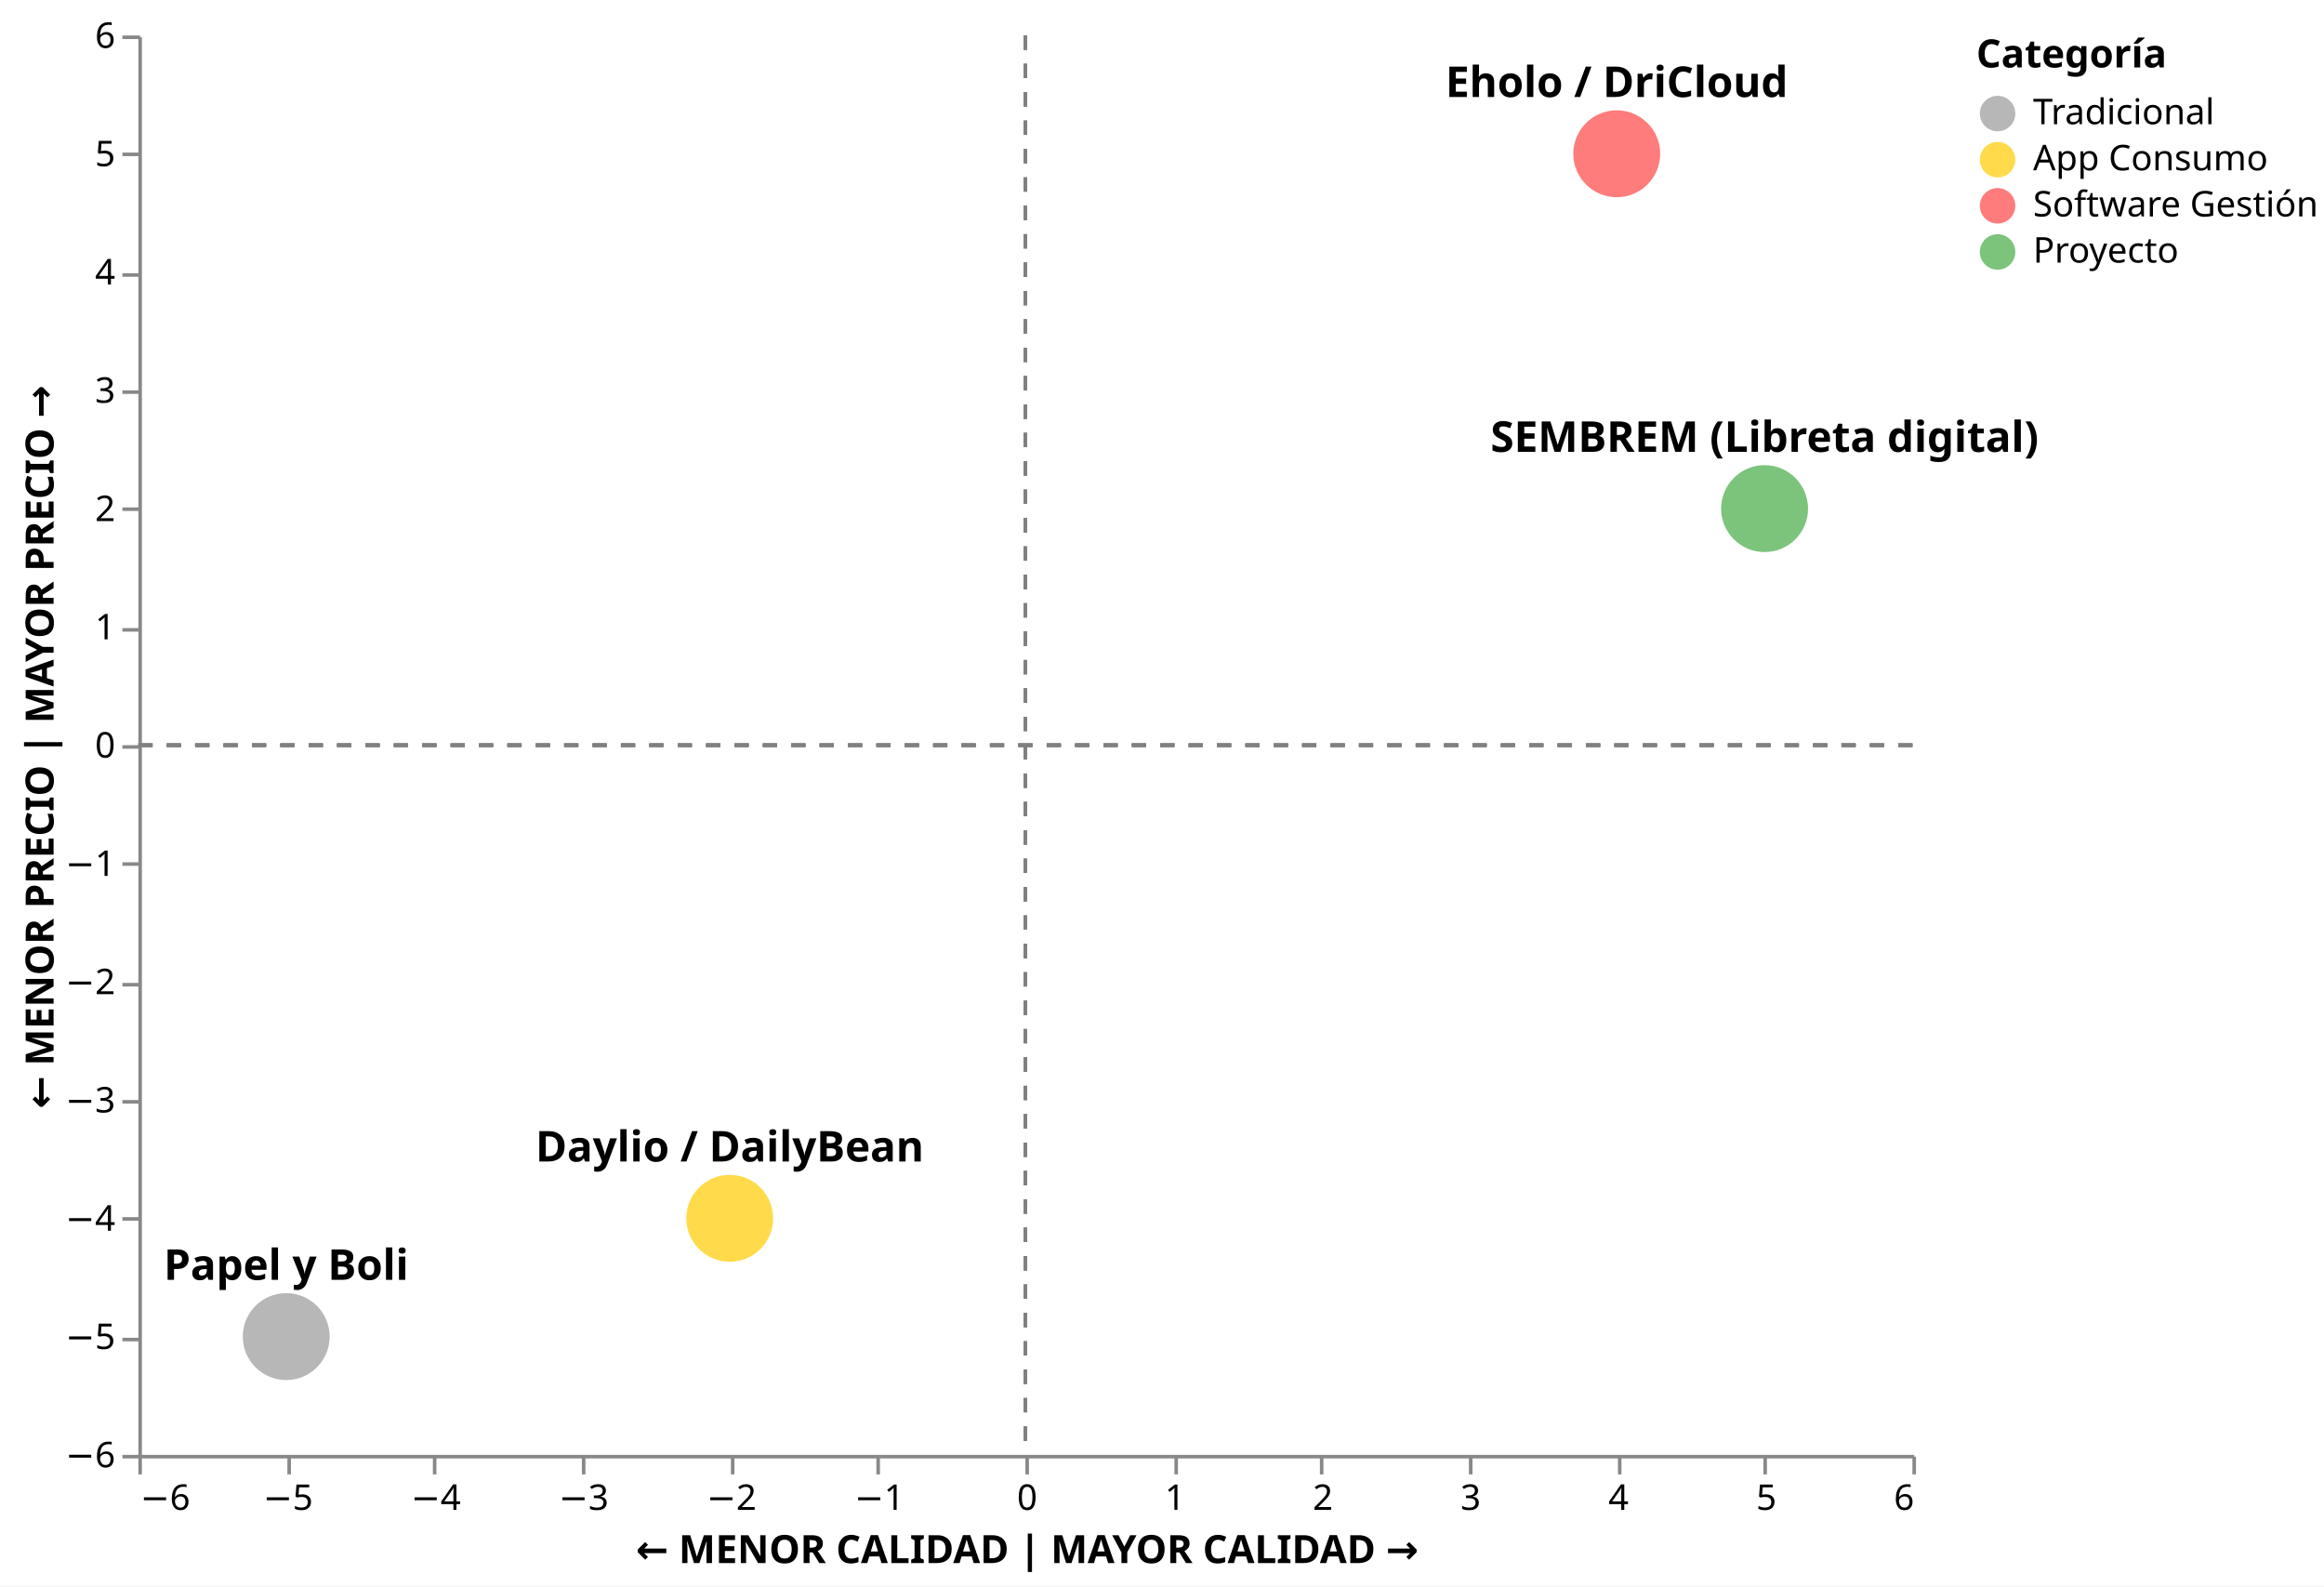
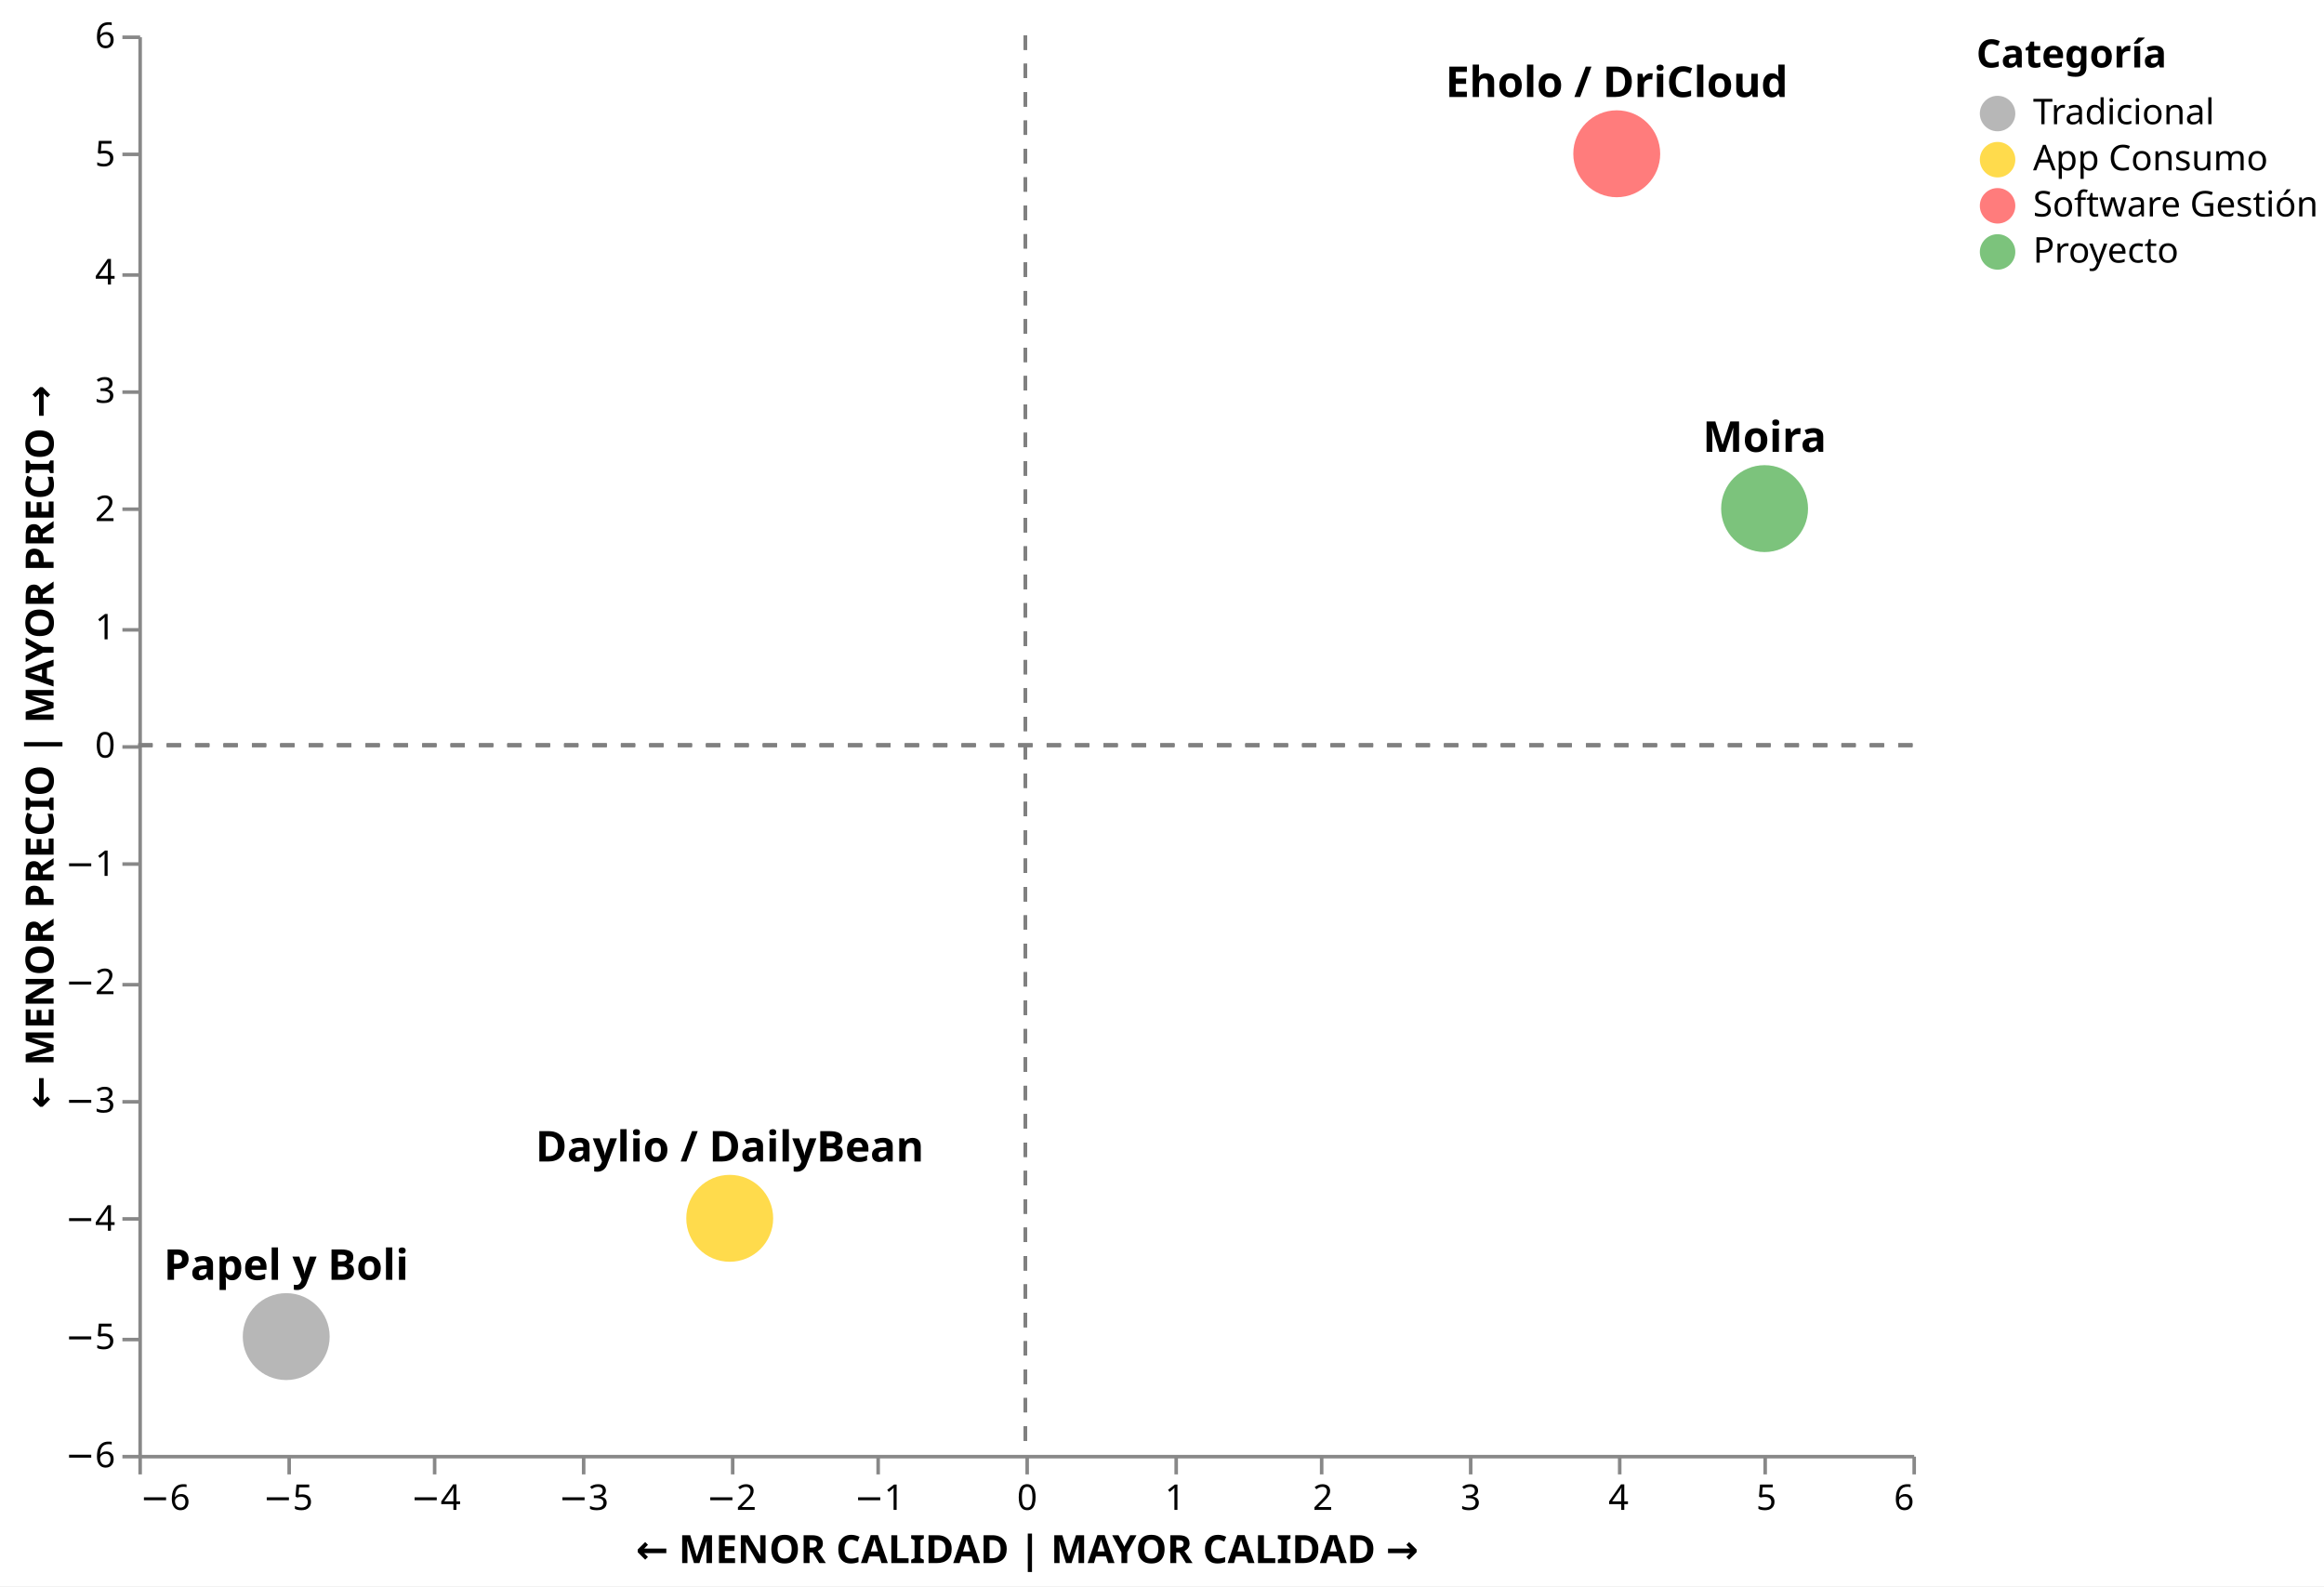
<svg xmlns="http://www.w3.org/2000/svg" version="1.1" class="marks" width="655" height="447" viewBox="0 0 655 447">
  <rect width="655" height="447" fill="white" />
  <g fill="none" stroke-miterlimit="10" transform="translate(39,10)">
    <g class="mark-group role-frame root" role="graphics-object" aria-roledescription="group mark container">
      <g transform="translate(0,0)">
        <path class="background" aria-hidden="true" d="M0.5,0.5h500v400h-500Z" />
        <g>
          <g class="mark-group role-axis" role="graphics-symbol" aria-roledescription="axis" aria-label="X-axis titled '← MENOR CALIDAD | MAYOR CALIDAD →' for a linear scale with values from −6 to 6">
            <g transform="translate(0.5,400.5)">
              <path class="background" aria-hidden="true" d="M0,0h0v0h0Z" pointer-events="none" />
              <g>
                <g class="mark-rule role-axis-tick" pointer-events="none">
                  <line transform="translate(0,0)" x2="0" y2="5" stroke="#888" stroke-width="1" opacity="1" />
                  <line transform="translate(42,0)" x2="0" y2="5" stroke="#888" stroke-width="1" opacity="1" />
                  <line transform="translate(83,0)" x2="0" y2="5" stroke="#888" stroke-width="1" opacity="1" />
                  <line transform="translate(125,0)" x2="0" y2="5" stroke="#888" stroke-width="1" opacity="1" />
                  <line transform="translate(167,0)" x2="0" y2="5" stroke="#888" stroke-width="1" opacity="1" />
                  <line transform="translate(208,0)" x2="0" y2="5" stroke="#888" stroke-width="1" opacity="1" />
                  <line transform="translate(250,0)" x2="0" y2="5" stroke="#888" stroke-width="1" opacity="1" />
                  <line transform="translate(292,0)" x2="0" y2="5" stroke="#888" stroke-width="1" opacity="1" />
                  <line transform="translate(333,0)" x2="0" y2="5" stroke="#888" stroke-width="1" opacity="1" />
                  <line transform="translate(375,0)" x2="0" y2="5" stroke="#888" stroke-width="1" opacity="1" />
                  <line transform="translate(417,0)" x2="0" y2="5" stroke="#888" stroke-width="1" opacity="1" />
                  <line transform="translate(458,0)" x2="0" y2="5" stroke="#888" stroke-width="1" opacity="1" />
                  <line transform="translate(500,0)" x2="0" y2="5" stroke="#888" stroke-width="1" opacity="1" />
                </g>
                <g class="mark-text role-axis-label" pointer-events="none">
                  <text text-anchor="start" transform="translate(0,15)" font-family="sans-serif" font-size="10px" fill="#000" opacity="1">−6</text>
                  <text text-anchor="middle" transform="translate(41.66667,15)" font-family="sans-serif" font-size="10px" fill="#000" opacity="1">−5</text>
                  <text text-anchor="middle" transform="translate(83.33333,15)" font-family="sans-serif" font-size="10px" fill="#000" opacity="1">−4</text>
                  <text text-anchor="middle" transform="translate(125,15)" font-family="sans-serif" font-size="10px" fill="#000" opacity="1">−3</text>
                  <text text-anchor="middle" transform="translate(166.6667,15)" font-family="sans-serif" font-size="10px" fill="#000" opacity="1">−2</text>
                  <text text-anchor="middle" transform="translate(208.3333,15)" font-family="sans-serif" font-size="10px" fill="#000" opacity="1">−1</text>
                  <text text-anchor="middle" transform="translate(250,15)" font-family="sans-serif" font-size="10px" fill="#000" opacity="1">0</text>
                  <text text-anchor="middle" transform="translate(291.6667,15)" font-family="sans-serif" font-size="10px" fill="#000" opacity="1">1</text>
                  <text text-anchor="middle" transform="translate(333.3333,15)" font-family="sans-serif" font-size="10px" fill="#000" opacity="1">2</text>
                  <text text-anchor="middle" transform="translate(375,15)" font-family="sans-serif" font-size="10px" fill="#000" opacity="1">3</text>
                  <text text-anchor="middle" transform="translate(416.6667,15)" font-family="sans-serif" font-size="10px" fill="#000" opacity="1">4</text>
                  <text text-anchor="middle" transform="translate(458.3333,15)" font-family="sans-serif" font-size="10px" fill="#000" opacity="1">5</text>
                  <text text-anchor="end" transform="translate(500,15)" font-family="sans-serif" font-size="10px" fill="#000" opacity="1">6</text>
                </g>
                <g class="mark-rule role-axis-domain" pointer-events="none">
                  <line transform="translate(0,0)" x2="500" y2="0" stroke="#888" stroke-width="1" opacity="1" />
                </g>
                <g class="mark-text role-axis-title" pointer-events="none">
                  <text text-anchor="middle" transform="translate(250,30)" font-family="sans-serif" font-size="11px" font-weight="bold" fill="#000" opacity="1">← MENOR CALIDAD | MAYOR CALIDAD →</text>
                </g>
              </g>
              <path class="foreground" aria-hidden="true" d="" pointer-events="none" display="none" />
            </g>
          </g>
          <g class="mark-group role-axis" role="graphics-symbol" aria-roledescription="axis" aria-label="Y-axis titled '← MENOR PRECIO | MAYOR PRECIO →' for a linear scale with values from −6 to 6">
            <g transform="translate(0.5,0.5)">
              <path class="background" aria-hidden="true" d="M0,0h0v0h0Z" pointer-events="none" />
              <g>
                <g class="mark-rule role-axis-tick" pointer-events="none">
                  <line transform="translate(0,400)" x2="-5" y2="0" stroke="#888" stroke-width="1" opacity="1" />
                  <line transform="translate(0,367)" x2="-5" y2="0" stroke="#888" stroke-width="1" opacity="1" />
                  <line transform="translate(0,333)" x2="-5" y2="0" stroke="#888" stroke-width="1" opacity="1" />
                  <line transform="translate(0,300)" x2="-5" y2="0" stroke="#888" stroke-width="1" opacity="1" />
                  <line transform="translate(0,267)" x2="-5" y2="0" stroke="#888" stroke-width="1" opacity="1" />
                  <line transform="translate(0,233)" x2="-5" y2="0" stroke="#888" stroke-width="1" opacity="1" />
                  <line transform="translate(0,200)" x2="-5" y2="0" stroke="#888" stroke-width="1" opacity="1" />
                  <line transform="translate(0,167)" x2="-5" y2="0" stroke="#888" stroke-width="1" opacity="1" />
                  <line transform="translate(0,133)" x2="-5" y2="0" stroke="#888" stroke-width="1" opacity="1" />
                  <line transform="translate(0,100)" x2="-5" y2="0" stroke="#888" stroke-width="1" opacity="1" />
                  <line transform="translate(0,67)" x2="-5" y2="0" stroke="#888" stroke-width="1" opacity="1" />
                  <line transform="translate(0,33)" x2="-5" y2="0" stroke="#888" stroke-width="1" opacity="1" />
                  <line transform="translate(0,0)" x2="-5" y2="0" stroke="#888" stroke-width="1" opacity="1" />
                </g>
                <g class="mark-text role-axis-label" pointer-events="none">
                  <text text-anchor="end" transform="translate(-7,403)" font-family="sans-serif" font-size="10px" fill="#000" opacity="1">−6</text>
                  <text text-anchor="end" transform="translate(-7,369.6667)" font-family="sans-serif" font-size="10px" fill="#000" opacity="1">−5</text>
                  <text text-anchor="end" transform="translate(-7,336.3333)" font-family="sans-serif" font-size="10px" fill="#000" opacity="1">−4</text>
                  <text text-anchor="end" transform="translate(-7,303)" font-family="sans-serif" font-size="10px" fill="#000" opacity="1">−3</text>
                  <text text-anchor="end" transform="translate(-7,269.6667)" font-family="sans-serif" font-size="10px" fill="#000" opacity="1">−2</text>
                  <text text-anchor="end" transform="translate(-7,236.3333)" font-family="sans-serif" font-size="10px" fill="#000" opacity="1">−1</text>
                  <text text-anchor="end" transform="translate(-7,203)" font-family="sans-serif" font-size="10px" fill="#000" opacity="1">0</text>
                  <text text-anchor="end" transform="translate(-7,169.6667)" font-family="sans-serif" font-size="10px" fill="#000" opacity="1">1</text>
                  <text text-anchor="end" transform="translate(-7,136.3333)" font-family="sans-serif" font-size="10px" fill="#000" opacity="1">2</text>
                  <text text-anchor="end" transform="translate(-7,103)" font-family="sans-serif" font-size="10px" fill="#000" opacity="1">3</text>
                  <text text-anchor="end" transform="translate(-7,69.66667)" font-family="sans-serif" font-size="10px" fill="#000" opacity="1">4</text>
                  <text text-anchor="end" transform="translate(-7,36.33333)" font-family="sans-serif" font-size="10px" fill="#000" opacity="1">5</text>
                  <text text-anchor="end" transform="translate(-7,3)" font-family="sans-serif" font-size="10px" fill="#000" opacity="1">6</text>
                </g>
                <g class="mark-rule role-axis-domain" pointer-events="none">
                  <line transform="translate(0,400)" x2="0" y2="-400" stroke="#888" stroke-width="1" opacity="1" />
                </g>
                <g class="mark-text role-axis-title" pointer-events="none">
                  <text text-anchor="middle" transform="translate(-22.40137,200) rotate(-90) translate(0,-2)" font-family="sans-serif" font-size="11px" font-weight="bold" fill="#000" opacity="1">← MENOR PRECIO | MAYOR PRECIO →</text>
                </g>
              </g>
              <path class="foreground" aria-hidden="true" d="" pointer-events="none" display="none" />
            </g>
          </g>
          <g class="mark-rule role-mark layer_0_marks" role="graphics-symbol" aria-roledescription="rule mark container">
            <line transform="translate(250,0)" x2="0" y2="400" stroke="gray" stroke-dasharray="4,4" />
            <line transform="translate(250,0)" x2="0" y2="400" stroke="gray" stroke-dasharray="4,4" />
            <line transform="translate(250,0)" x2="0" y2="400" stroke="gray" stroke-dasharray="4,4" />
            <line transform="translate(250,0)" x2="0" y2="400" stroke="gray" stroke-dasharray="4,4" />
          </g>
          <g class="mark-rule role-mark layer_1_marks" role="graphics-symbol" aria-roledescription="rule mark container">
            <line transform="translate(500,200)" x2="-500" y2="0" stroke="gray" stroke-dasharray="4,4" />
            <line transform="translate(500,200)" x2="-500" y2="0" stroke="gray" stroke-dasharray="4,4" />
            <line transform="translate(500,200)" x2="-500" y2="0" stroke="gray" stroke-dasharray="4,4" />
            <line transform="translate(500,200)" x2="-500" y2="0" stroke="gray" stroke-dasharray="4,4" />
          </g>
          <g class="mark-symbol role-mark layer_2_marks" role="graphics-object" aria-roledescription="symbol mark container">
            <path aria-label="Calidad: −5; Precio: −5; Tipo: Tradicional; Marca: Papel y Boli" role="graphics-symbol" aria-roledescription="point" transform="translate(41.66667,366.6667)" d="M12.247,0A12.247,12.247,0,1,1,-12.247,0A12.247,12.247,0,1,1,12.247,0" fill="#999999" stroke-width="2" opacity="0.7" />
            <path aria-label="Calidad: −2; Precio: −4; Tipo: App Consumo; Marca: Daylio / DailyBean" role="graphics-symbol" aria-roledescription="point" transform="translate(166.6667,333.3333)" d="M12.247,0A12.247,12.247,0,1,1,-12.247,0A12.247,12.247,0,1,1,12.247,0" fill="#ffcc00" stroke-width="2" opacity="0.7" />
            <path aria-label="Calidad: 4; Precio: 5; Tipo: Software Gestión; Marca: Eholo / DriCloud" role="graphics-symbol" aria-roledescription="point" transform="translate(416.6667,33.33333)" d="M12.247,0A12.247,12.247,0,1,1,-12.247,0A12.247,12.247,0,1,1,12.247,0" fill="#ff4444" stroke-width="2" opacity="0.7" />
-             <path aria-label="Calidad: 5; Precio: 2; Tipo: Proyecto; Marca: SEMBREM (Libreta digital)" role="graphics-symbol" aria-roledescription="point" transform="translate(458.3333,133.3333)" d="M12.247,0A12.247,12.247,0,1,1,-12.247,0A12.247,12.247,0,1,1,12.247,0" fill="#44aa44" stroke-width="2" opacity="0.7" />
+             <path aria-label="Calidad: 5; Precio: 2; Tipo: Proyecto; Marca: Moira" role="graphics-symbol" aria-roledescription="point" transform="translate(458.3333,133.3333)" d="M12.247,0A12.247,12.247,0,1,1,-12.247,0A12.247,12.247,0,1,1,12.247,0" fill="#44aa44" stroke-width="2" opacity="0.7" />
          </g>
          <g class="mark-text role-mark layer_3_marks" role="graphics-object" aria-roledescription="text mark container">
            <text aria-label="Calidad: −5; Precio: −5; Marca: Papel y Boli" role="graphics-symbol" aria-roledescription="text mark" text-anchor="middle" transform="translate(41.66667,350.6667)" font-family="sans-serif" font-size="12px" font-weight="bold" fill="black">Papel y Boli</text>
            <text aria-label="Calidad: −2; Precio: −4; Marca: Daylio / DailyBean" role="graphics-symbol" aria-roledescription="text mark" text-anchor="middle" transform="translate(166.6667,317.3333)" font-family="sans-serif" font-size="12px" font-weight="bold" fill="black">Daylio / DailyBean</text>
            <text aria-label="Calidad: 4; Precio: 5; Marca: Eholo / DriCloud" role="graphics-symbol" aria-roledescription="text mark" text-anchor="middle" transform="translate(416.6667,17.33333)" font-family="sans-serif" font-size="12px" font-weight="bold" fill="black">Eholo / DriCloud</text>
-             <text aria-label="Calidad: 5; Precio: 2; Marca: SEMBREM (Libreta digital)" role="graphics-symbol" aria-roledescription="text mark" text-anchor="middle" transform="translate(458.3333,117.3333)" font-family="sans-serif" font-size="12px" font-weight="bold" fill="black">SEMBREM (Libreta digital)</text>
+             <text aria-label="Calidad: 5; Precio: 2; Marca: Moira" role="graphics-symbol" aria-roledescription="text mark" text-anchor="middle" transform="translate(458.3333,117.3333)" font-family="sans-serif" font-size="12px" font-weight="bold" fill="black">Moira</text>
          </g>
          <g class="mark-group role-legend" role="graphics-symbol" aria-roledescription="legend" aria-label="Symbol legend titled 'Categoría' for fill color with 4 values: Tradicional, App Consumo, Software Gestión, Proyecto">
            <g transform="translate(518,0)">
              <path class="background" aria-hidden="true" d="M0,0h93v66h-93Z" pointer-events="none" />
              <g>
                <g class="mark-group role-legend-entry">
                  <g transform="translate(0,16)">
                    <path class="background" aria-hidden="true" d="M0,0h0v0h0Z" pointer-events="none" />
                    <g>
                      <g class="mark-group role-scope" role="graphics-object" aria-roledescription="group mark container">
                        <g transform="translate(0,0)">
                          <path class="background" aria-hidden="true" d="M0,0h92.704v11h-92.704Z" pointer-events="none" opacity="1" />
                          <g>
                            <g class="mark-symbol role-legend-symbol" pointer-events="none">
                              <path transform="translate(6,6)" d="M5,0A5,5,0,1,1,-5,0A5,5,0,1,1,5,0" fill="#999999" stroke-width="1.5" opacity="0.7" />
                            </g>
                            <g class="mark-text role-legend-label" pointer-events="none">
                              <text text-anchor="start" transform="translate(16,9)" font-family="sans-serif" font-size="10px" fill="#000" opacity="1">Tradicional</text>
                            </g>
                          </g>
                          <path class="foreground" aria-hidden="true" d="" pointer-events="none" display="none" />
                        </g>
                        <g transform="translate(0,13)">
                          <path class="background" aria-hidden="true" d="M0,0h92.704v11h-92.704Z" pointer-events="none" opacity="1" />
                          <g>
                            <g class="mark-symbol role-legend-symbol" pointer-events="none">
                              <path transform="translate(6,6)" d="M5,0A5,5,0,1,1,-5,0A5,5,0,1,1,5,0" fill="#ffcc00" stroke-width="1.5" opacity="0.7" />
                            </g>
                            <g class="mark-text role-legend-label" pointer-events="none">
                              <text text-anchor="start" transform="translate(16,9)" font-family="sans-serif" font-size="10px" fill="#000" opacity="1">App Consumo</text>
                            </g>
                          </g>
                          <path class="foreground" aria-hidden="true" d="" pointer-events="none" display="none" />
                        </g>
                        <g transform="translate(0,26)">
                          <path class="background" aria-hidden="true" d="M0,0h92.704v11h-92.704Z" pointer-events="none" opacity="1" />
                          <g>
                            <g class="mark-symbol role-legend-symbol" pointer-events="none">
                              <path transform="translate(6,6)" d="M5,0A5,5,0,1,1,-5,0A5,5,0,1,1,5,0" fill="#ff4444" stroke-width="1.5" opacity="0.7" />
                            </g>
                            <g class="mark-text role-legend-label" pointer-events="none">
                              <text text-anchor="start" transform="translate(16,9)" font-family="sans-serif" font-size="10px" fill="#000" opacity="1">Software Gestión</text>
                            </g>
                          </g>
                          <path class="foreground" aria-hidden="true" d="" pointer-events="none" display="none" />
                        </g>
                        <g transform="translate(0,39)">
                          <path class="background" aria-hidden="true" d="M0,0h92.704v11h-92.704Z" pointer-events="none" opacity="1" />
                          <g>
                            <g class="mark-symbol role-legend-symbol" pointer-events="none">
                              <path transform="translate(6,6)" d="M5,0A5,5,0,1,1,-5,0A5,5,0,1,1,5,0" fill="#44aa44" stroke-width="1.5" opacity="0.7" />
                            </g>
                            <g class="mark-text role-legend-label" pointer-events="none">
                              <text text-anchor="start" transform="translate(16,9)" font-family="sans-serif" font-size="10px" fill="#000" opacity="1">Proyecto</text>
                            </g>
                          </g>
                          <path class="foreground" aria-hidden="true" d="" pointer-events="none" display="none" />
                        </g>
                      </g>
                    </g>
                    <path class="foreground" aria-hidden="true" d="" pointer-events="none" display="none" />
                  </g>
                </g>
                <g class="mark-text role-legend-title" pointer-events="none">
                  <text text-anchor="start" transform="translate(0,9)" font-family="sans-serif" font-size="11px" font-weight="bold" fill="#000" opacity="1">Categoría</text>
                </g>
              </g>
              <path class="foreground" aria-hidden="true" d="" pointer-events="none" display="none" />
            </g>
          </g>
        </g>
        <path class="foreground" aria-hidden="true" d="" display="none" />
      </g>
    </g>
  </g>
</svg>
